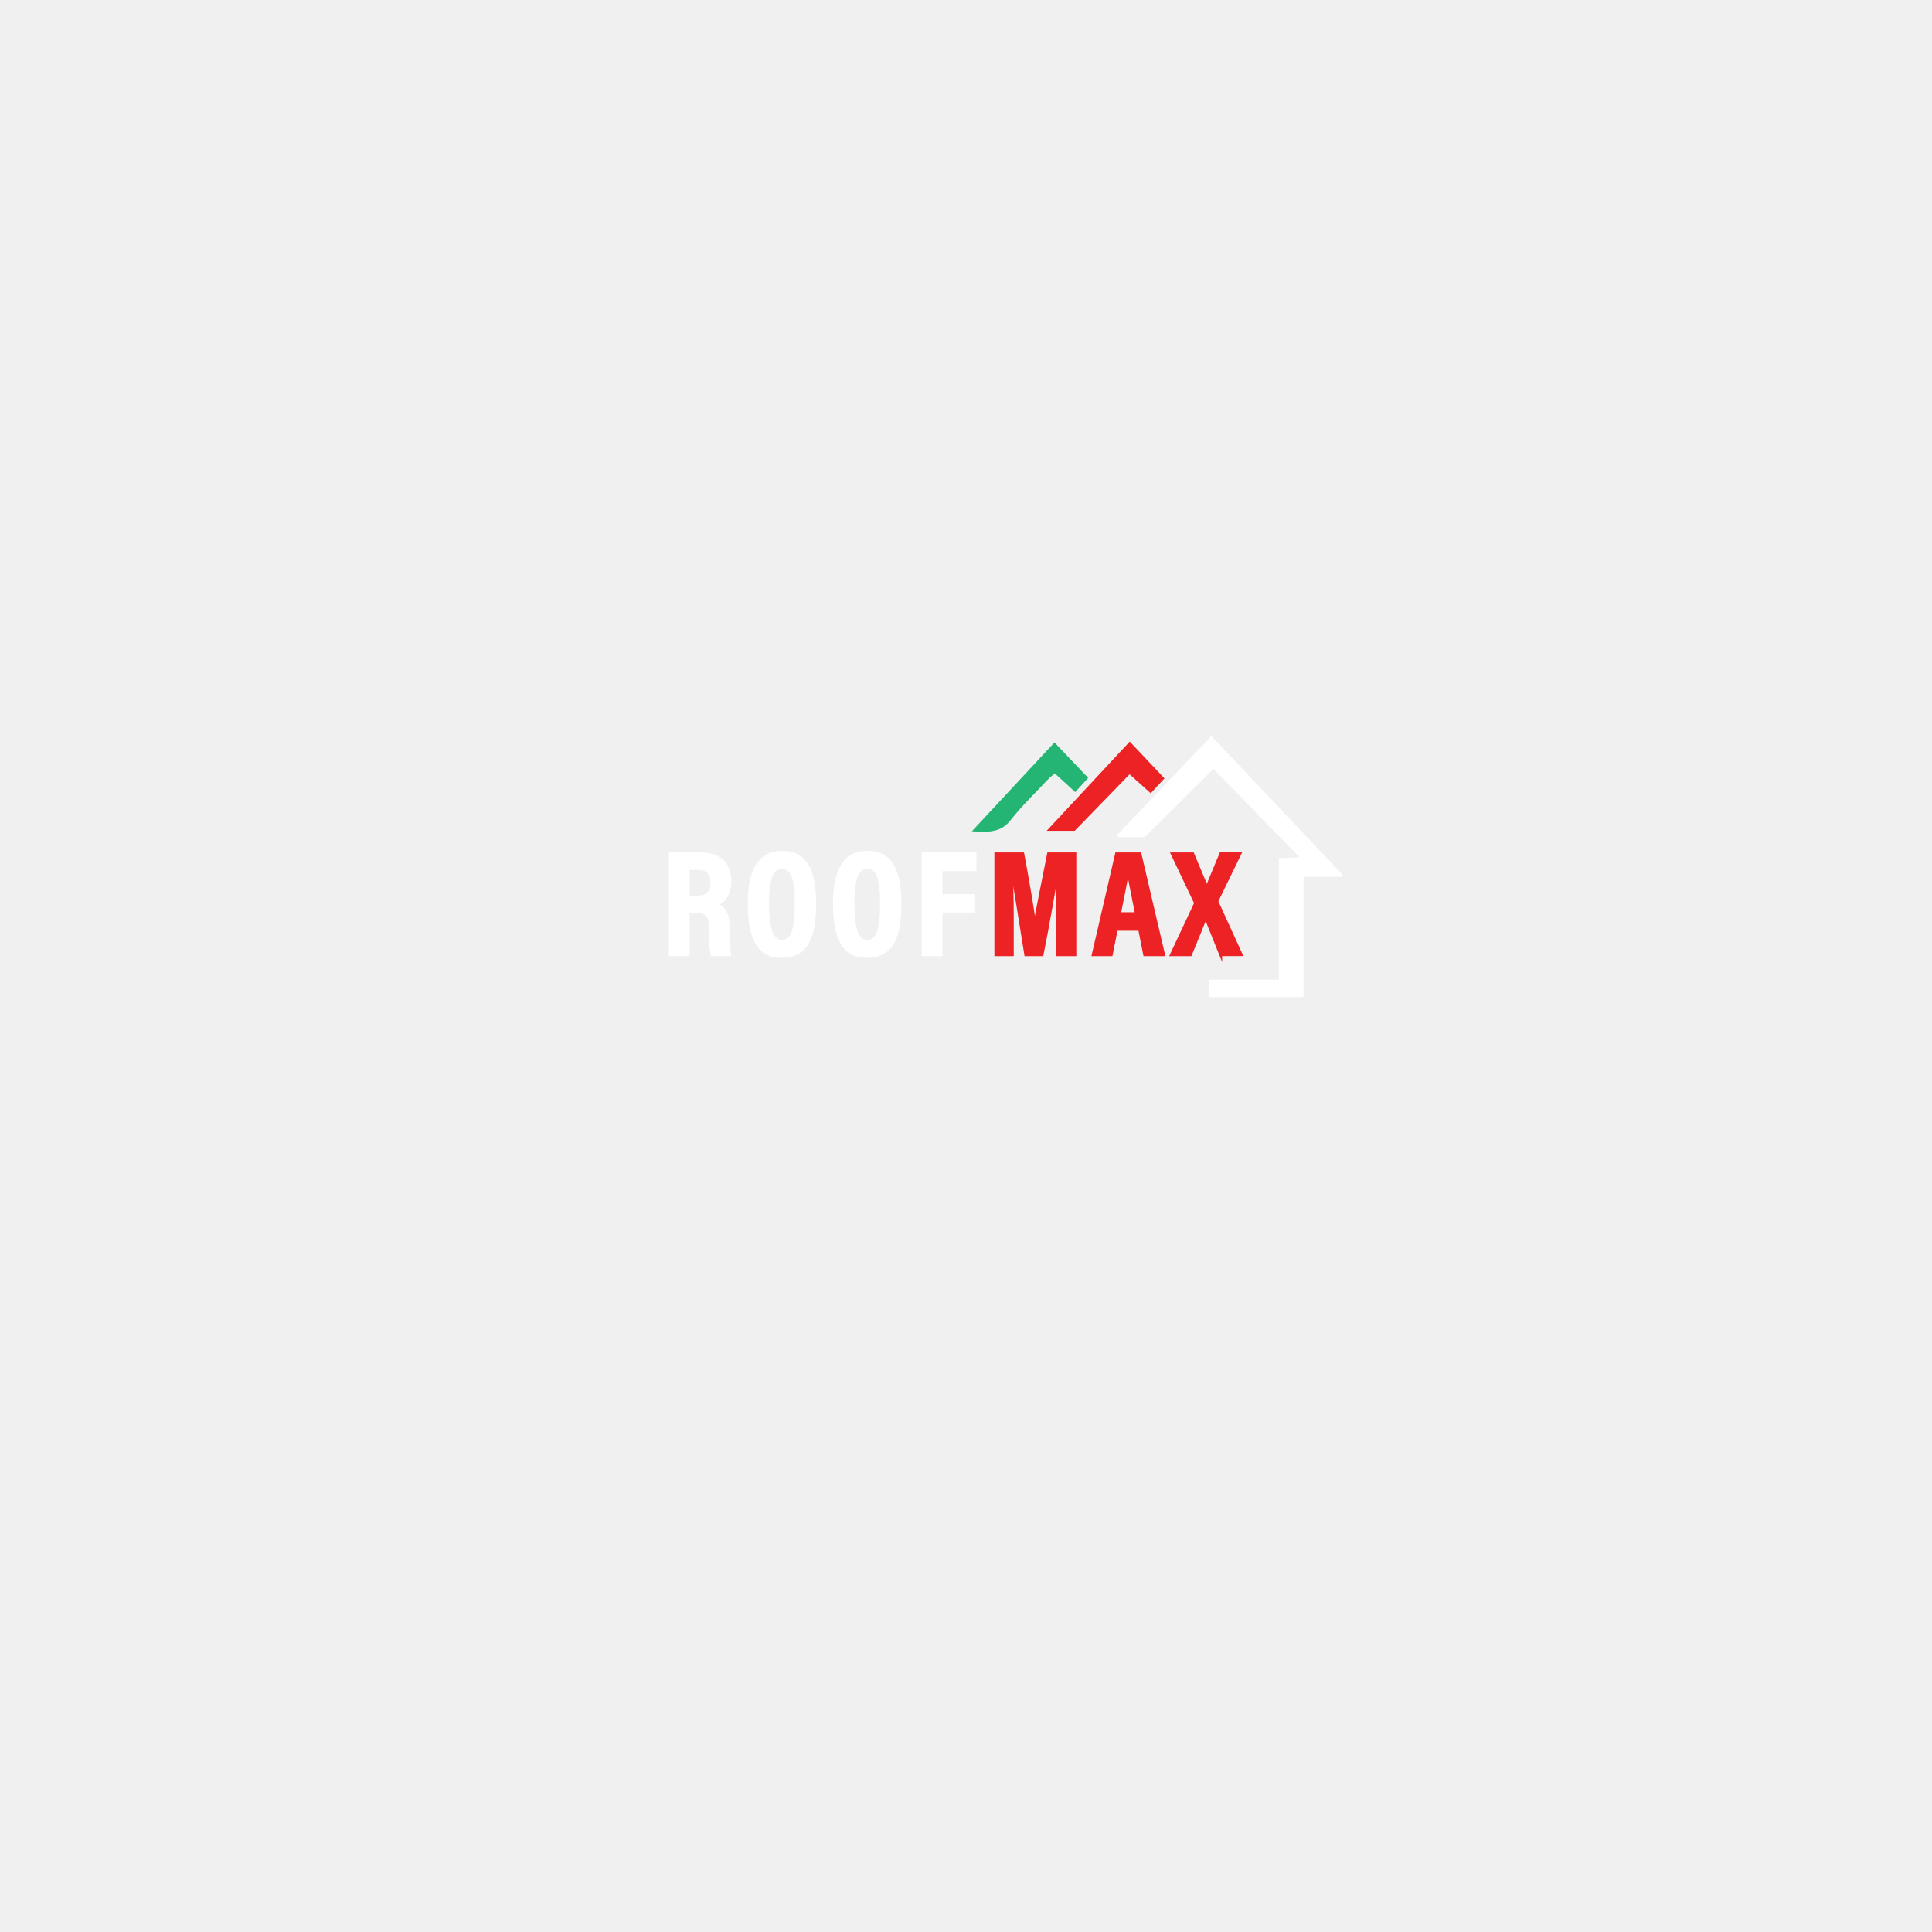
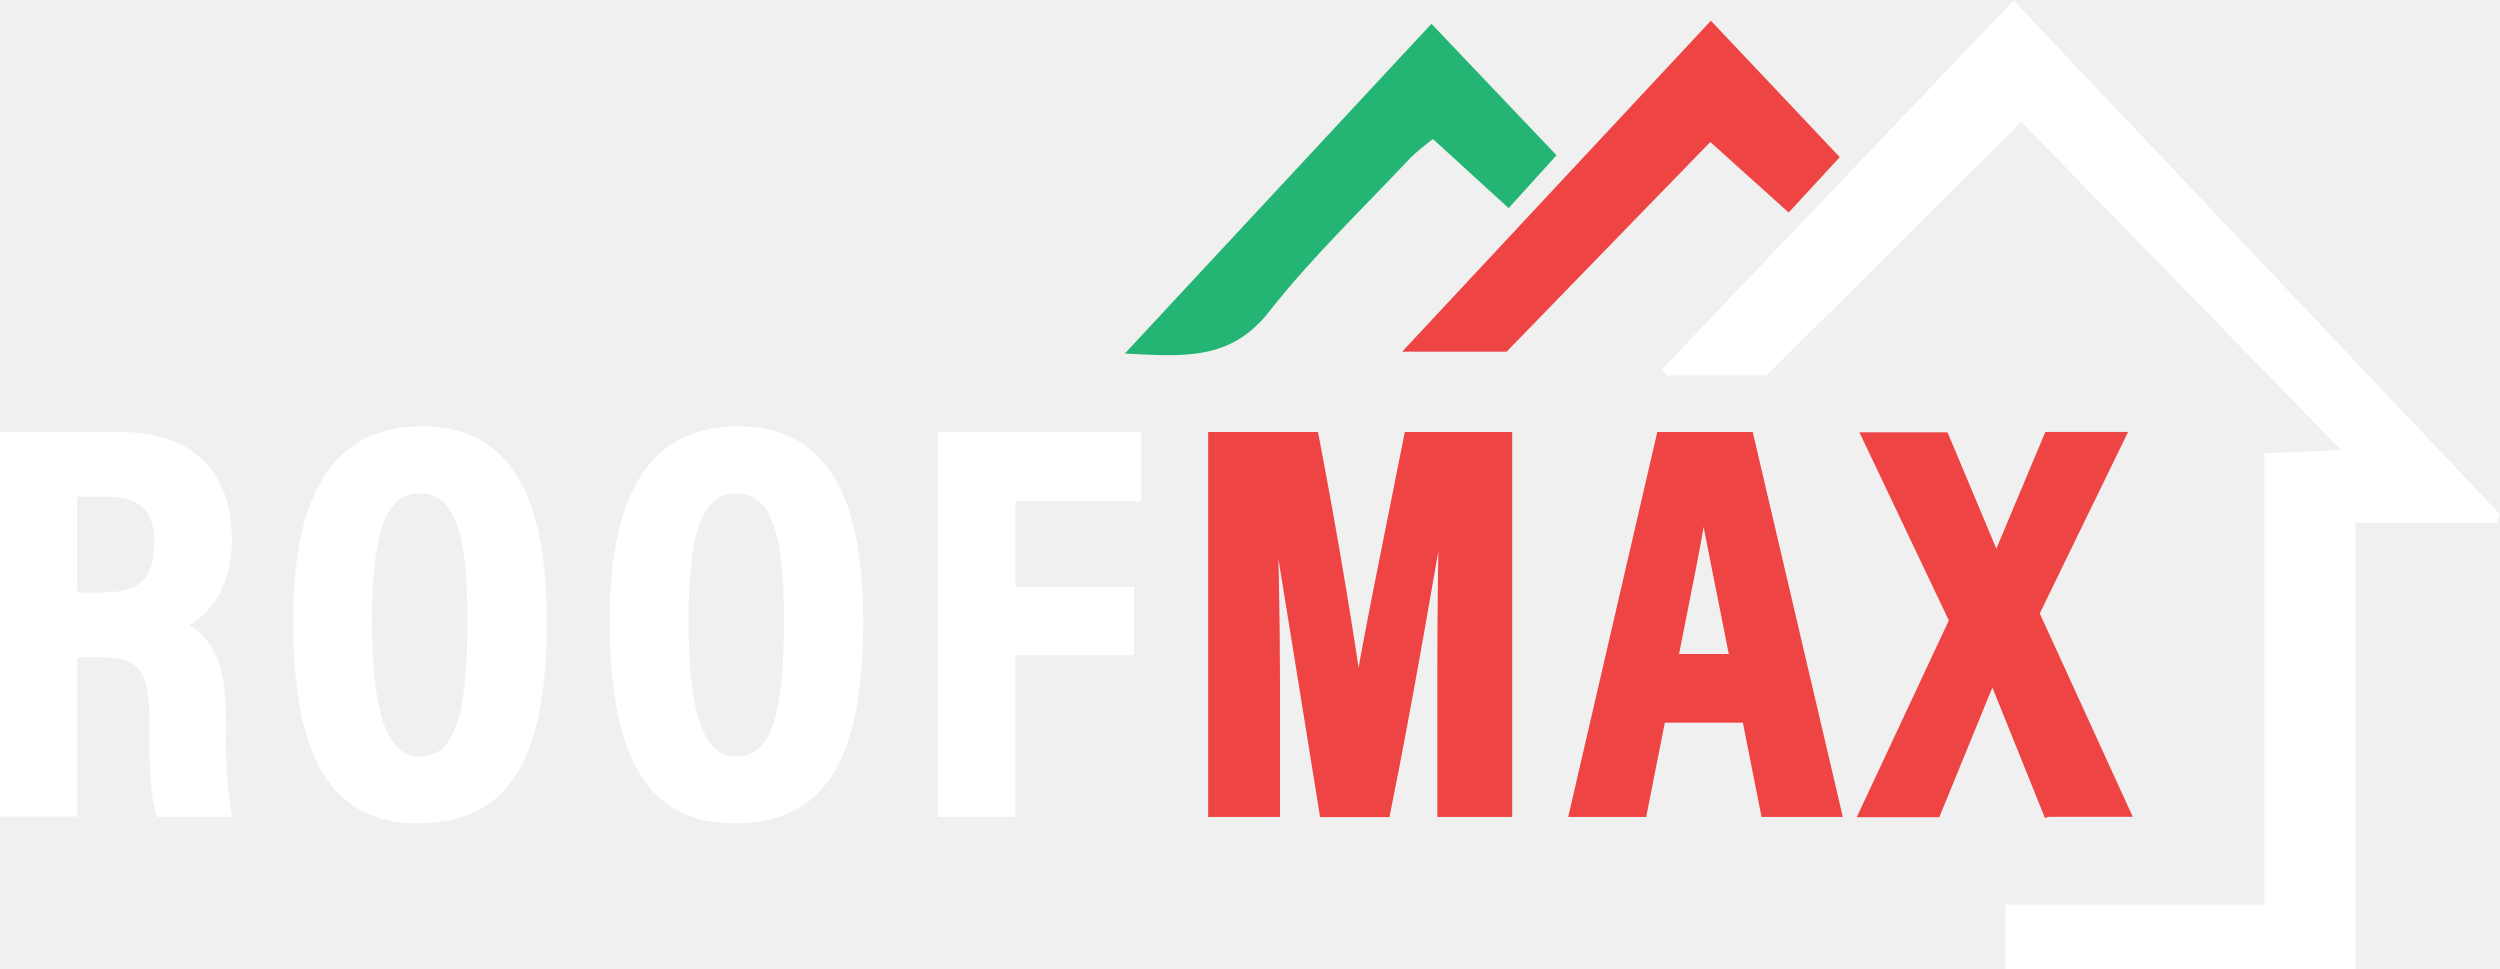
- <svg xmlns="http://www.w3.org/2000/svg" version="1.1" id="Layer_1" x="0px" y="0px" viewBox="0 0 720 720" style="enable-background:new 0 0 720 720;" xml:space="preserve">
-   <style type="text/css">
- 	.st0{fill:#FFFFFF;stroke:#FFFFFF;stroke-width:1.058;stroke-miterlimit:10;}
- 	.st1{fill:#ED2224;stroke:#ED2224;stroke-width:1.058;stroke-miterlimit:10;}
- 	.st2{fill:#FFFFFF;}
- 	.st3{fill:#ED2224;}
- 	.st4{fill:#24B574;}
- </style>
+ <svg xmlns="http://www.w3.org/2000/svg" id="Layer_1" data-name="Layer 1" viewBox="0 0 251.04 97.28">
+   <defs>
+     <style>
+       .cls-1, .cls-3 {
+         fill: #fff;
+       }
+ 
+       .cls-1 {
+         stroke: #fff;
+       }
+ 
+       .cls-1, .cls-2 {
+         stroke-miterlimit: 10;
+         stroke-width: 1.06px;
+       }
+ 
+       .cls-2, .cls-4 {
+         fill: #ef4444;
+       }
+ 
+       .cls-2 {
+         stroke: #ef4444;
+       }
+ 
+       .cls-5 {
+         fill: #24b574;
+       }
+     </style>
+   </defs>
  <g>
-     <g>
-       <path class="st0" d="M256.48,339.77v16.03h-6.69v-37.59h11.51c6.83,0,10.71,3.56,10.71,10.27c0,5.44-2.91,7.78-4.87,8.56    c2.91,1.36,4.29,3.84,4.29,9.39v1.5c0,4.27,0.2,5.87,0.51,7.87h-6.51c-0.55-1.72-0.65-4.7-0.65-7.94v-1.37    c0-5.02-1.15-6.72-5.4-6.72H256.48z M256.48,334.32h3.16c4.06,0,5.65-1.75,5.65-5.55c0-3.24-1.55-5.11-4.99-5.11h-3.82V334.32z" />
-       <path class="st0" d="M303.63,336.72c0,13.75-3.74,19.73-12.4,19.73c-8.09,0-12.04-5.9-12.04-19.81c0-13.56,4.59-19.03,12.35-19.03    C299.73,317.61,303.63,323.67,303.63,336.72z M286.09,336.58c0,8.92,1.35,14.22,5.3,14.22c4.15,0,5.34-4.91,5.34-14.21    c0-8.73-1.26-13.28-5.35-13.28C287.36,323.31,286.09,328.2,286.09,336.58z" />
-       <path class="st0" d="M335.41,336.72c0,13.75-3.74,19.73-12.4,19.73c-8.09,0-12.04-5.9-12.04-19.81c0-13.56,4.59-19.03,12.35-19.03    C331.51,317.61,335.41,323.67,335.41,336.72z M317.87,336.58c0,8.92,1.35,14.22,5.3,14.22c4.15,0,5.34-4.91,5.34-14.21    c0-8.73-1.26-13.28-5.35-13.28C319.14,323.31,317.87,328.2,317.87,336.58z" />
-       <path class="st0" d="M344.01,318.21h19.33v5.89H350.7v9.67h11.9v5.79h-11.9v16.24h-6.69V318.21z" />
-       <path class="st1" d="M394.12,341.82c0-6.42,0.11-13.75,0.22-18.01h-0.15c-1.3,7.14-3.38,19.82-5.84,31.99h-6.08    c-1.82-11.34-3.98-24.83-5.19-32.1h-0.21c0.22,4.39,0.39,12.27,0.39,18.76v13.34h-6.15v-37.59h10.06    c1.97,10.39,3.69,20.88,4.45,26.37h0.06c0.76-5.1,3.12-16.43,5.08-26.37h9.82v37.59h-6.46V341.82z" />
-       <path class="st1" d="M416.01,346.34l-1.87,9.46h-6.74l8.7-37.59h8.74l8.8,37.59h-7.06l-1.87-9.46H416.01z M423.51,340.5    c-1.4-7.19-2.52-12.45-3.12-16.04h-0.16c-0.46,3.46-1.65,9.11-3.03,16.04H423.51z" />
-       <path class="st1" d="M454.92,355.8l-5.56-13.83h-0.06l-5.66,13.83h-7.1l9.03-19.23l-8.73-18.36h7.66l5.24,12.49l0.05-0.05    l5.17-12.45h7.11l-8.61,17.69l9.1,19.9H454.92z" />
-     </g>
+     <path class="cls-1" d="M256.48,339.77v16h-6.69V318.21H261.3c6.83,0,10.71,3.56,10.71,10.27,0,5.44-2.91,7.78-4.87,8.56,2.91,1.36,4.29,3.84,4.29,9.39v1.5a43.47,43.47,0,0,0,.51,7.87h-6.51c-.55-1.72-.65-4.7-.65-7.94v-1.37c0-5-1.15-6.72-5.4-6.72Zm0-5.45h3.16c4.06,0,5.65-1.75,5.65-5.55,0-3.24-1.55-5.11-5-5.11h-3.82Z" transform="translate(-249.26 -274.3)" />
+     <path class="cls-1" d="M303.63,336.72c0,13.75-3.74,19.73-12.4,19.73-8.09,0-12-5.9-12-19.81,0-13.56,4.59-19,12.35-19C299.73,317.61,303.63,323.67,303.63,336.72Zm-17.54-.14c0,8.92,1.35,14.22,5.3,14.22,4.15,0,5.34-4.91,5.34-14.21,0-8.73-1.26-13.28-5.35-13.28S286.09,328.2,286.09,336.58Z" transform="translate(-249.26 -274.3)" />
+     <path class="cls-1" d="M335.41,336.72c0,13.75-3.74,19.73-12.4,19.73-8.09,0-12-5.9-12-19.81,0-13.56,4.59-19,12.35-19C331.51,317.61,335.41,323.67,335.41,336.72Zm-17.54-.14c0,8.92,1.35,14.22,5.3,14.22,4.15,0,5.34-4.91,5.34-14.21,0-8.73-1.26-13.28-5.35-13.28S317.87,328.2,317.87,336.58Z" transform="translate(-249.26 -274.3)" />
+     <path class="cls-1" d="M344,318.21h19.33v5.89H350.7v9.67h11.9v5.79H350.7V355.8H344Z" transform="translate(-249.26 -274.3)" />
+     <path class="cls-2" d="M394.12,341.82c0-6.42.11-13.75.22-18h-.15c-1.3,7.14-3.38,19.82-5.84,32h-6.08c-1.82-11.34-4-24.83-5.19-32.1h-.21c.22,4.39.39,12.27.39,18.76V355.8h-6.15V318.21h10.06c2,10.39,3.69,20.88,4.45,26.37h.06c.76-5.1,3.12-16.43,5.08-26.37h9.82V355.8h-6.46v-14Z" transform="translate(-249.26 -274.3)" />
+     <path class="cls-2" d="M416,346.34l-1.87,9.46H407.4l8.7-37.59h8.74l8.8,37.59h-7.06l-1.87-9.46Zm7.5-5.84c-1.4-7.19-2.52-12.45-3.12-16h-.16c-.46,3.46-1.65,9.11-3,16Z" transform="translate(-249.26 -274.3)" />
+     <path class="cls-2" d="M454.92,355.8,449.36,342h-.06l-5.66,13.83h-7.1l9-19.23-8.73-18.36h7.66l5.24,12.49.05-.05L455,318.2h7.11l-8.61,17.69,9.1,19.9h-7.64Z" transform="translate(-249.26 -274.3)" />
  </g>
  <g>
-     <g>
-       <g>
-         <path class="st2" d="M426.63,311.99c-4.11,0-7.06,0-10.01,0c-0.15-0.22-0.3-0.43-0.45-0.65c11.67-12.26,23.34-24.52,35.27-37.04     c16.49,17.41,32.67,34.51,48.86,51.61c-0.12,0.29-0.23,0.58-0.35,0.86c-4.54,0-9.07,0-14.17,0c0,15.17,0,29.85,0,44.81     c-12.01,0-23.45,0-35.14,0c0-2.12,0-4.01,0-6.5c8.56,0,17.01,0,25.97,0c0-15.37,0-30.17,0-45.26c2.64-0.12,4.77-0.21,7.71-0.34     c-11.07-11.35-21.7-22.26-32.11-32.93C443.47,295.25,434.93,303.74,426.63,311.99z" />
-       </g>
-       <path class="st1" d="M396.95,313.32" />
-       <g>
-         <path class="st3" d="M420.97,288.56c-6.94,7.14-13.67,14.07-20.45,21.05c-3.22,0-6.38,0-10.46,0     c10.55-11.32,20.55-22.06,30.96-33.23c4.36,4.62,8.5,9,12.94,13.7c-1.76,1.91-3.35,3.63-5.13,5.56     C426.09,293.17,423.65,290.97,420.97,288.56z" />
-       </g>
-       <path class="st4" d="M392.97,276.69c4.42,4.64,8.36,8.78,12.56,13.2c-1.69,1.87-3.13,3.45-4.81,5.31c-2.63-2.4-5.04-4.6-7.6-6.94    c-0.88,0.73-1.64,1.23-2.24,1.87c-4.8,5.12-9.93,10-14.24,15.5c-3.82,4.87-8.52,4.49-14.46,4.17    C372.64,298.55,382.59,287.85,392.97,276.69z" />
-       <path class="st1" d="M465.02,350.61" />
-       <path class="st1" d="M440.35,371.02" />
-     </g>
+     <path class="cls-3" d="M426.63,312h-10l-.45-.65,35.27-37,48.86,51.61c-.12.29-.23.58-.35.86H485.78v44.81H450.64v-6.5h26V319.82l7.71-.34-32.11-32.93Z" transform="translate(-249.26 -274.3)" />
+     <path class="cls-2" d="M397,313.32" transform="translate(-249.26 -274.3)" />
+     <path class="cls-4" d="M421,288.56l-20.45,21.05H390.06l31-33.23L434,290.08l-5.13,5.56Z" transform="translate(-249.26 -274.3)" />
+     <path class="cls-5" d="M393,276.69l12.56,13.2-4.81,5.31-7.6-6.94a25.61,25.61,0,0,0-2.24,1.87c-4.8,5.12-9.93,10-14.24,15.5-3.82,4.87-8.52,4.49-14.46,4.17Z" transform="translate(-249.26 -274.3)" />
+     <path class="cls-2" d="M465,350.61" transform="translate(-249.26 -274.3)" />
+     <path class="cls-2" d="M440.35,371" transform="translate(-249.26 -274.3)" />
  </g>
</svg>
